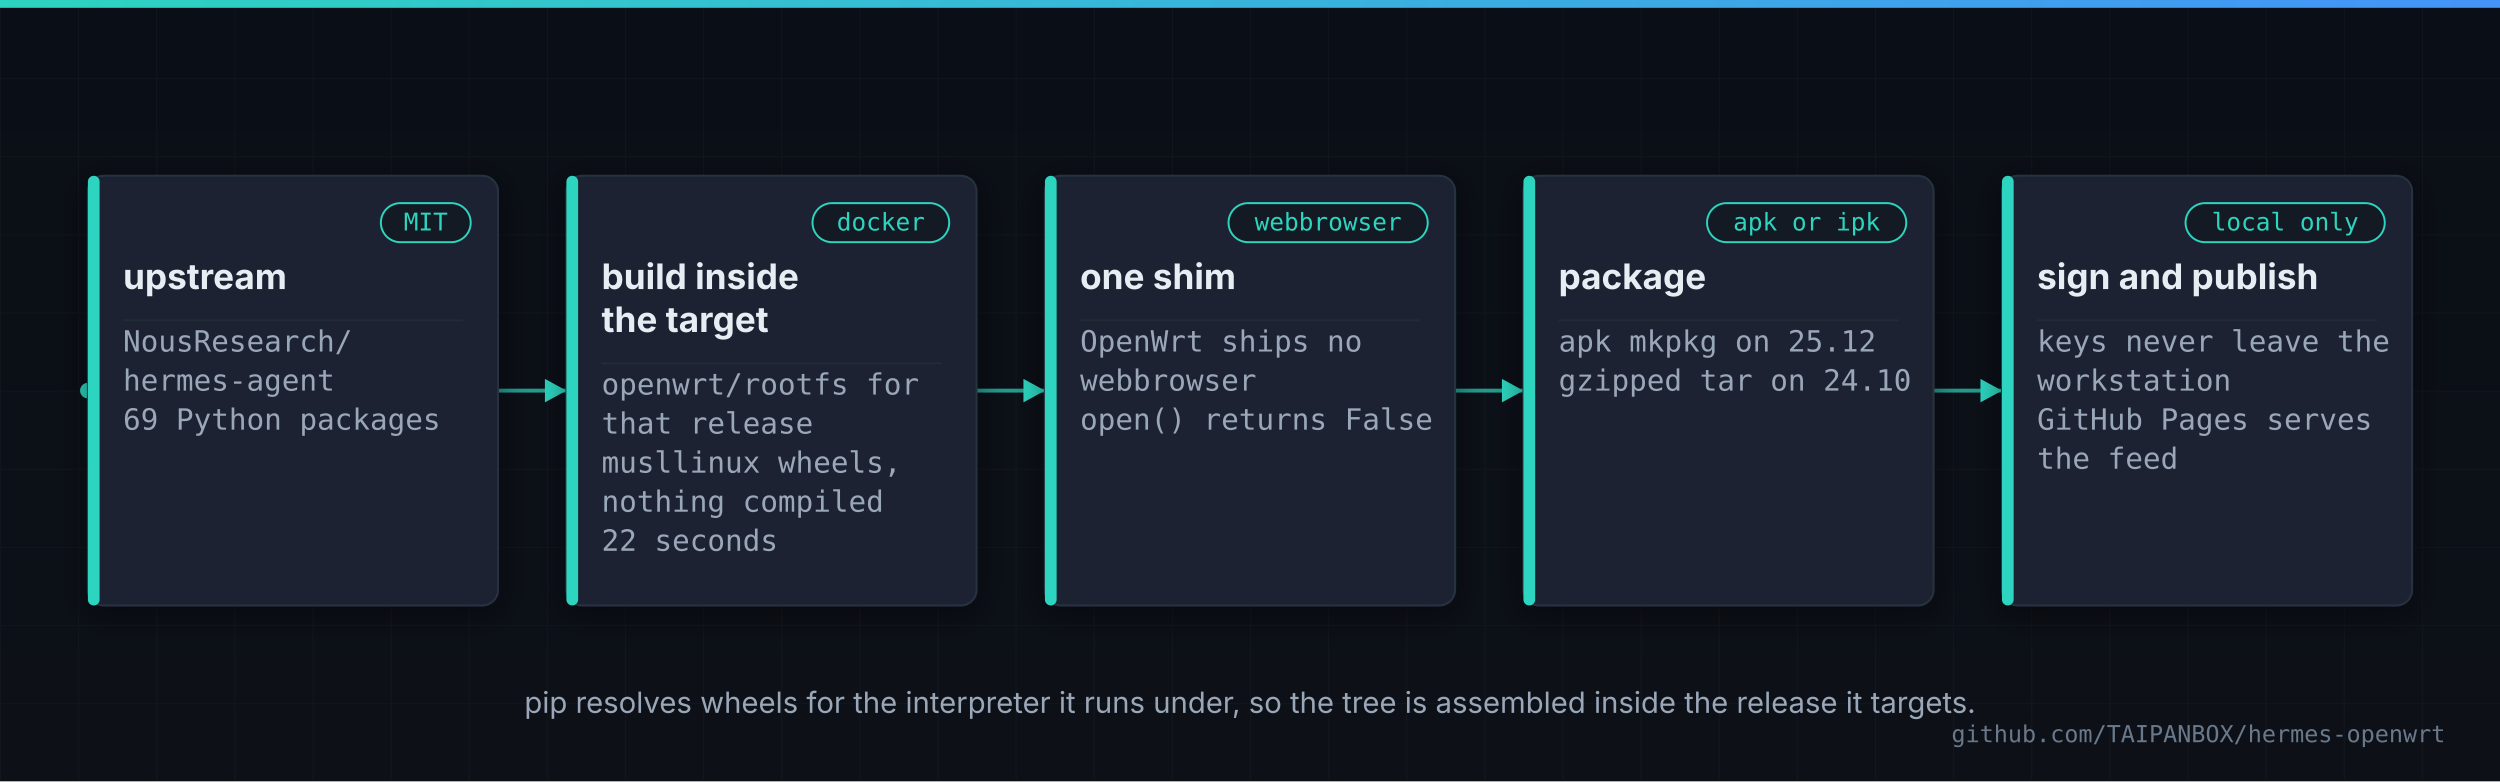
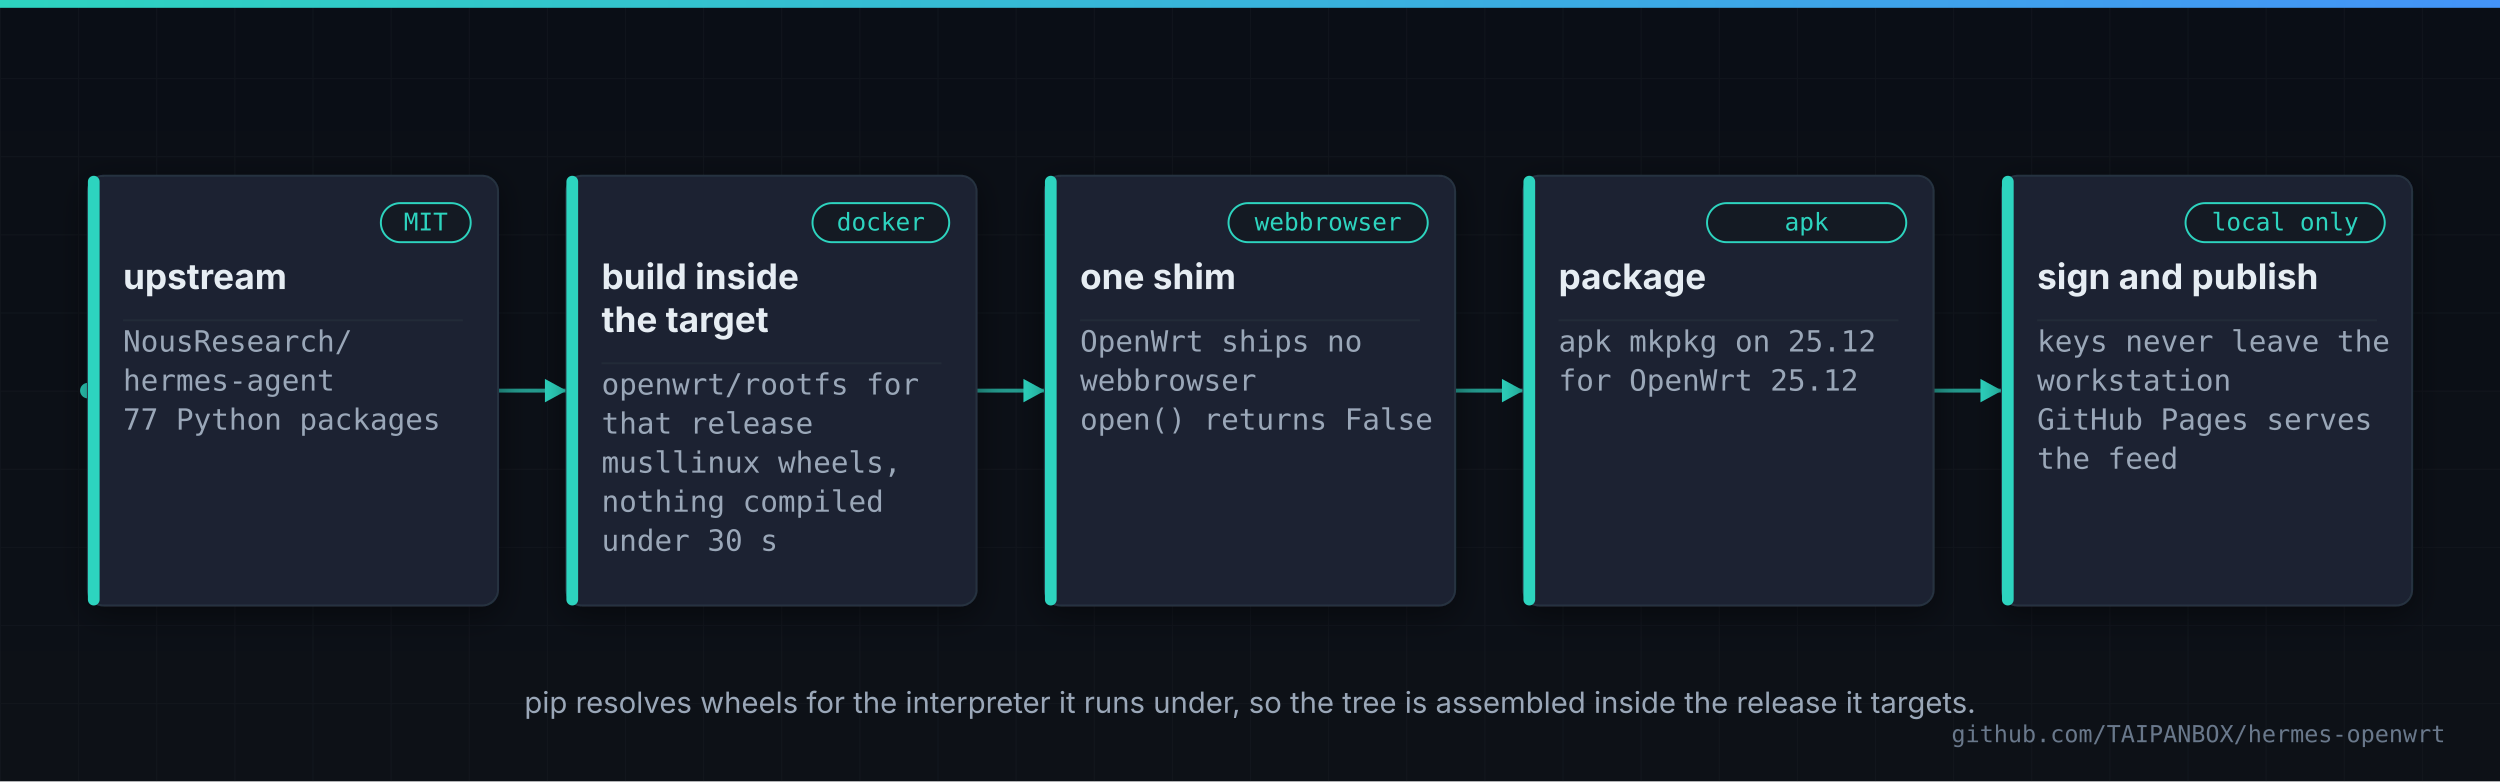
<svg xmlns="http://www.w3.org/2000/svg" width="1280" height="400" viewBox="0 0 1280 400">
  <defs>
    <linearGradient id="bg" x1="0" y1="0" x2="0" y2="1">
      <stop offset="0" stop-color="#0a0e16" />
      <stop offset="1" stop-color="#0d1117" />
    </linearGradient>
    <linearGradient id="accent" x1="0" y1="0" x2="1" y2="0">
      <stop offset="0" stop-color="#2dd4bf" />
      <stop offset="1" stop-color="#4493f8" />
    </linearGradient>
    <pattern id="grid" width="40" height="40" patternUnits="userSpaceOnUse">
      <path d="M 40 0 L 0 0 0 40" fill="none" stroke="#161b22" stroke-width="1" />
    </pattern>
    <filter id="soft" x="-20%" y="-20%" width="140%" height="140%">
      <feDropShadow dx="0" dy="4" stdDeviation="8" flood-color="#000000" flood-opacity="0.45" />
    </filter>
  </defs>
  <rect x="0" y="0" width="1280" height="400" fill="url(#bg)" />
  <rect x="0" y="0" width="1280" height="400" fill="url(#grid)" opacity="0.5" />
  <rect x="0" y="0" width="1280" height="4" fill="url(#accent)" />
  <line x1="45" y1="200" x2="1235" y2="200" stroke="#2dd4bf" stroke-width="2" opacity="0.7" />
  <path d="M 290 200 l -11 -6 l 0 12 z" fill="#2dd4bf" />
  <path d="M 535 200 l -11 -6 l 0 12 z" fill="#2dd4bf" />
  <path d="M 780 200 l -11 -6 l 0 12 z" fill="#2dd4bf" />
  <path d="M 1025 200 l -11 -6 l 0 12 z" fill="#2dd4bf" />
  <circle cx="45" cy="200" r="4" fill="#2dd4bf">
    <animate attributeName="cx" values="45;1235" dur="6s" repeatCount="indefinite" />
    <animate attributeName="opacity" values="0;1;1;0" keyTimes="0;0.05;0.95;1" dur="6s" repeatCount="indefinite" />
  </circle>
  <rect x="45" y="90" width="210" height="220" rx="8" ry="8" fill="#1b2331" stroke="#283341" stroke-width="1" filter="url(#soft)" />
  <rect x="45" y="90" width="6" height="220" rx="3" ry="3" fill="#2dd4bf" />
  <rect x="195" y="104" width="46" height="20" rx="10" ry="10" fill="#141a23" stroke="#2dd4bf" stroke-width="1" />
  <text x="218" y="118" font-size="12.5" fill="#2dd4bf" font-family="ui-monospace, SFMono-Regular, Menlo, monospace" text-anchor="middle">MIT</text>
  <text x="63" y="148" font-size="18" font-weight="700" fill="#e6edf3" font-family="ui-sans-serif, -apple-system, Segoe UI, sans-serif" text-anchor="start">upstream</text>
  <line x1="63" y1="164" x2="237" y2="164" stroke="#222b38" stroke-width="1" />
  <text x="63" y="180" font-size="15" fill="#9aa7b8" font-family="ui-monospace, SFMono-Regular, Menlo, monospace" text-anchor="start">NousResearch/</text>
  <text x="63" y="200" font-size="15" fill="#9aa7b8" font-family="ui-monospace, SFMono-Regular, Menlo, monospace" text-anchor="start">hermes-agent</text>
-   <text x="63" y="220" font-size="15" fill="#9aa7b8" font-family="ui-monospace, SFMono-Regular, Menlo, monospace" text-anchor="start">69 Python packages</text>
+   <text x="63" y="220" font-size="15" fill="#9aa7b8" font-family="ui-monospace, SFMono-Regular, Menlo, monospace" text-anchor="start">77 Python packages</text>
  <rect x="290" y="90" width="210" height="220" rx="8" ry="8" fill="#1b2331" stroke="#283341" stroke-width="1" filter="url(#soft)" />
  <rect x="290" y="90" width="6" height="220" rx="3" ry="3" fill="#2dd4bf" />
  <rect x="416" y="104" width="70" height="20" rx="10" ry="10" fill="#141a23" stroke="#2dd4bf" stroke-width="1" />
  <text x="451" y="118" font-size="12.5" fill="#2dd4bf" font-family="ui-monospace, SFMono-Regular, Menlo, monospace" text-anchor="middle">docker</text>
  <text x="308" y="148" font-size="18" font-weight="700" fill="#e6edf3" font-family="ui-sans-serif, -apple-system, Segoe UI, sans-serif" text-anchor="start">build inside</text>
  <text x="308" y="170" font-size="18" font-weight="700" fill="#e6edf3" font-family="ui-sans-serif, -apple-system, Segoe UI, sans-serif" text-anchor="start">the target</text>
  <line x1="308" y1="186" x2="482" y2="186" stroke="#222b38" stroke-width="1" />
  <text x="308" y="202" font-size="15" fill="#9aa7b8" font-family="ui-monospace, SFMono-Regular, Menlo, monospace" text-anchor="start">openwrt/rootfs for</text>
  <text x="308" y="222" font-size="15" fill="#9aa7b8" font-family="ui-monospace, SFMono-Regular, Menlo, monospace" text-anchor="start">that release</text>
  <text x="308" y="242" font-size="15" fill="#9aa7b8" font-family="ui-monospace, SFMono-Regular, Menlo, monospace" text-anchor="start">musllinux wheels,</text>
  <text x="308" y="262" font-size="15" fill="#9aa7b8" font-family="ui-monospace, SFMono-Regular, Menlo, monospace" text-anchor="start">nothing compiled</text>
-   <text x="308" y="282" font-size="15" fill="#9aa7b8" font-family="ui-monospace, SFMono-Regular, Menlo, monospace" text-anchor="start">22 seconds</text>
+   <text x="308" y="282" font-size="15" fill="#9aa7b8" font-family="ui-monospace, SFMono-Regular, Menlo, monospace" text-anchor="start">under 30 s</text>
  <rect x="535" y="90" width="210" height="220" rx="8" ry="8" fill="#1b2331" stroke="#283341" stroke-width="1" filter="url(#soft)" />
  <rect x="535" y="90" width="6" height="220" rx="3" ry="3" fill="#2dd4bf" />
  <rect x="629" y="104" width="102" height="20" rx="10" ry="10" fill="#141a23" stroke="#2dd4bf" stroke-width="1" />
  <text x="680" y="118" font-size="12.5" fill="#2dd4bf" font-family="ui-monospace, SFMono-Regular, Menlo, monospace" text-anchor="middle">webbrowser</text>
  <text x="553" y="148" font-size="18" font-weight="700" fill="#e6edf3" font-family="ui-sans-serif, -apple-system, Segoe UI, sans-serif" text-anchor="start">one shim</text>
  <line x1="553" y1="164" x2="727" y2="164" stroke="#222b38" stroke-width="1" />
  <text x="553" y="180" font-size="15" fill="#9aa7b8" font-family="ui-monospace, SFMono-Regular, Menlo, monospace" text-anchor="start">OpenWrt ships no</text>
  <text x="553" y="200" font-size="15" fill="#9aa7b8" font-family="ui-monospace, SFMono-Regular, Menlo, monospace" text-anchor="start">webbrowser</text>
  <text x="553" y="220" font-size="15" fill="#9aa7b8" font-family="ui-monospace, SFMono-Regular, Menlo, monospace" text-anchor="start">open() returns False</text>
  <rect x="780" y="90" width="210" height="220" rx="8" ry="8" fill="#1b2331" stroke="#283341" stroke-width="1" filter="url(#soft)" />
  <rect x="780" y="90" width="6" height="220" rx="3" ry="3" fill="#2dd4bf" />
  <rect x="874" y="104" width="102" height="20" rx="10" ry="10" fill="#141a23" stroke="#2dd4bf" stroke-width="1" />
-   <text x="925" y="118" font-size="12.5" fill="#2dd4bf" font-family="ui-monospace, SFMono-Regular, Menlo, monospace" text-anchor="middle">apk or ipk</text>
+   <text x="925" y="118" font-size="12.5" fill="#2dd4bf" font-family="ui-monospace, SFMono-Regular, Menlo, monospace" text-anchor="middle">apk</text>
  <text x="798" y="148" font-size="18" font-weight="700" fill="#e6edf3" font-family="ui-sans-serif, -apple-system, Segoe UI, sans-serif" text-anchor="start">package</text>
  <line x1="798" y1="164" x2="972" y2="164" stroke="#222b38" stroke-width="1" />
  <text x="798" y="180" font-size="15" fill="#9aa7b8" font-family="ui-monospace, SFMono-Regular, Menlo, monospace" text-anchor="start">apk mkpkg on 25.12</text>
-   <text x="798" y="200" font-size="15" fill="#9aa7b8" font-family="ui-monospace, SFMono-Regular, Menlo, monospace" text-anchor="start">gzipped tar on 24.10</text>
+   <text x="798" y="200" font-size="15" fill="#9aa7b8" font-family="ui-monospace, SFMono-Regular, Menlo, monospace" text-anchor="start">for OpenWrt 25.12</text>
  <rect x="1025" y="90" width="210" height="220" rx="8" ry="8" fill="#1b2331" stroke="#283341" stroke-width="1" filter="url(#soft)" />
  <rect x="1025" y="90" width="6" height="220" rx="3" ry="3" fill="#2dd4bf" />
  <rect x="1119" y="104" width="102" height="20" rx="10" ry="10" fill="#141a23" stroke="#2dd4bf" stroke-width="1" />
  <text x="1170" y="118" font-size="12.5" fill="#2dd4bf" font-family="ui-monospace, SFMono-Regular, Menlo, monospace" text-anchor="middle">local only</text>
  <text x="1043" y="148" font-size="18" font-weight="700" fill="#e6edf3" font-family="ui-sans-serif, -apple-system, Segoe UI, sans-serif" text-anchor="start">sign and publish</text>
  <line x1="1043" y1="164" x2="1217" y2="164" stroke="#222b38" stroke-width="1" />
  <text x="1043" y="180" font-size="15" fill="#9aa7b8" font-family="ui-monospace, SFMono-Regular, Menlo, monospace" text-anchor="start">keys never leave the</text>
  <text x="1043" y="200" font-size="15" fill="#9aa7b8" font-family="ui-monospace, SFMono-Regular, Menlo, monospace" text-anchor="start">workstation</text>
  <text x="1043" y="220" font-size="15" fill="#9aa7b8" font-family="ui-monospace, SFMono-Regular, Menlo, monospace" text-anchor="start">GitHub Pages serves</text>
  <text x="1043" y="240" font-size="15" fill="#9aa7b8" font-family="ui-monospace, SFMono-Regular, Menlo, monospace" text-anchor="start">the feed</text>
  <text x="640" y="365" font-size="15" fill="#9aa7b8" font-family="ui-sans-serif, -apple-system, Segoe UI, sans-serif" text-anchor="middle">pip resolves wheels for the interpreter it runs under, so the tree is assembled inside the release it targets.</text>
  <text x="1252" y="380" font-size="12" fill="#69788b" font-family="ui-monospace, SFMono-Regular, Menlo, monospace" text-anchor="end">github.com/TAIPANBOX/hermes-openwrt</text>
</svg>
